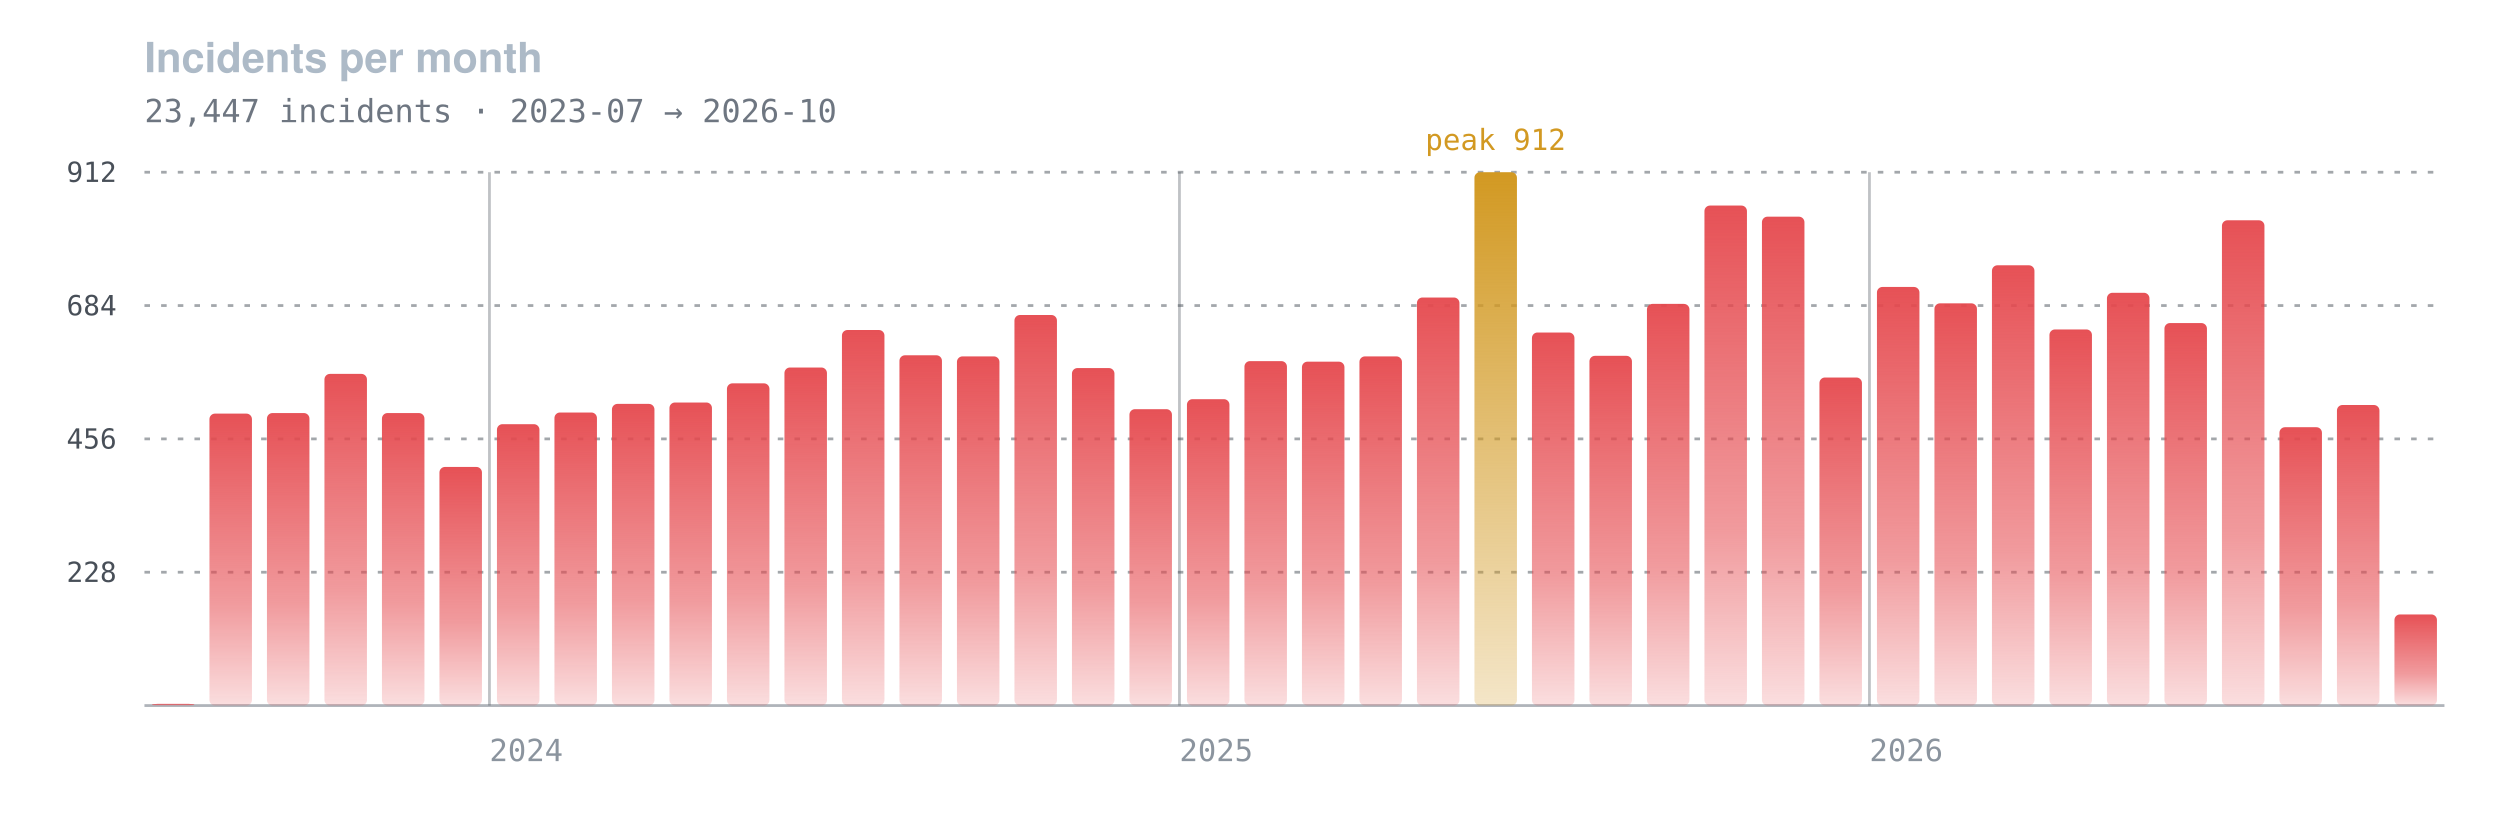
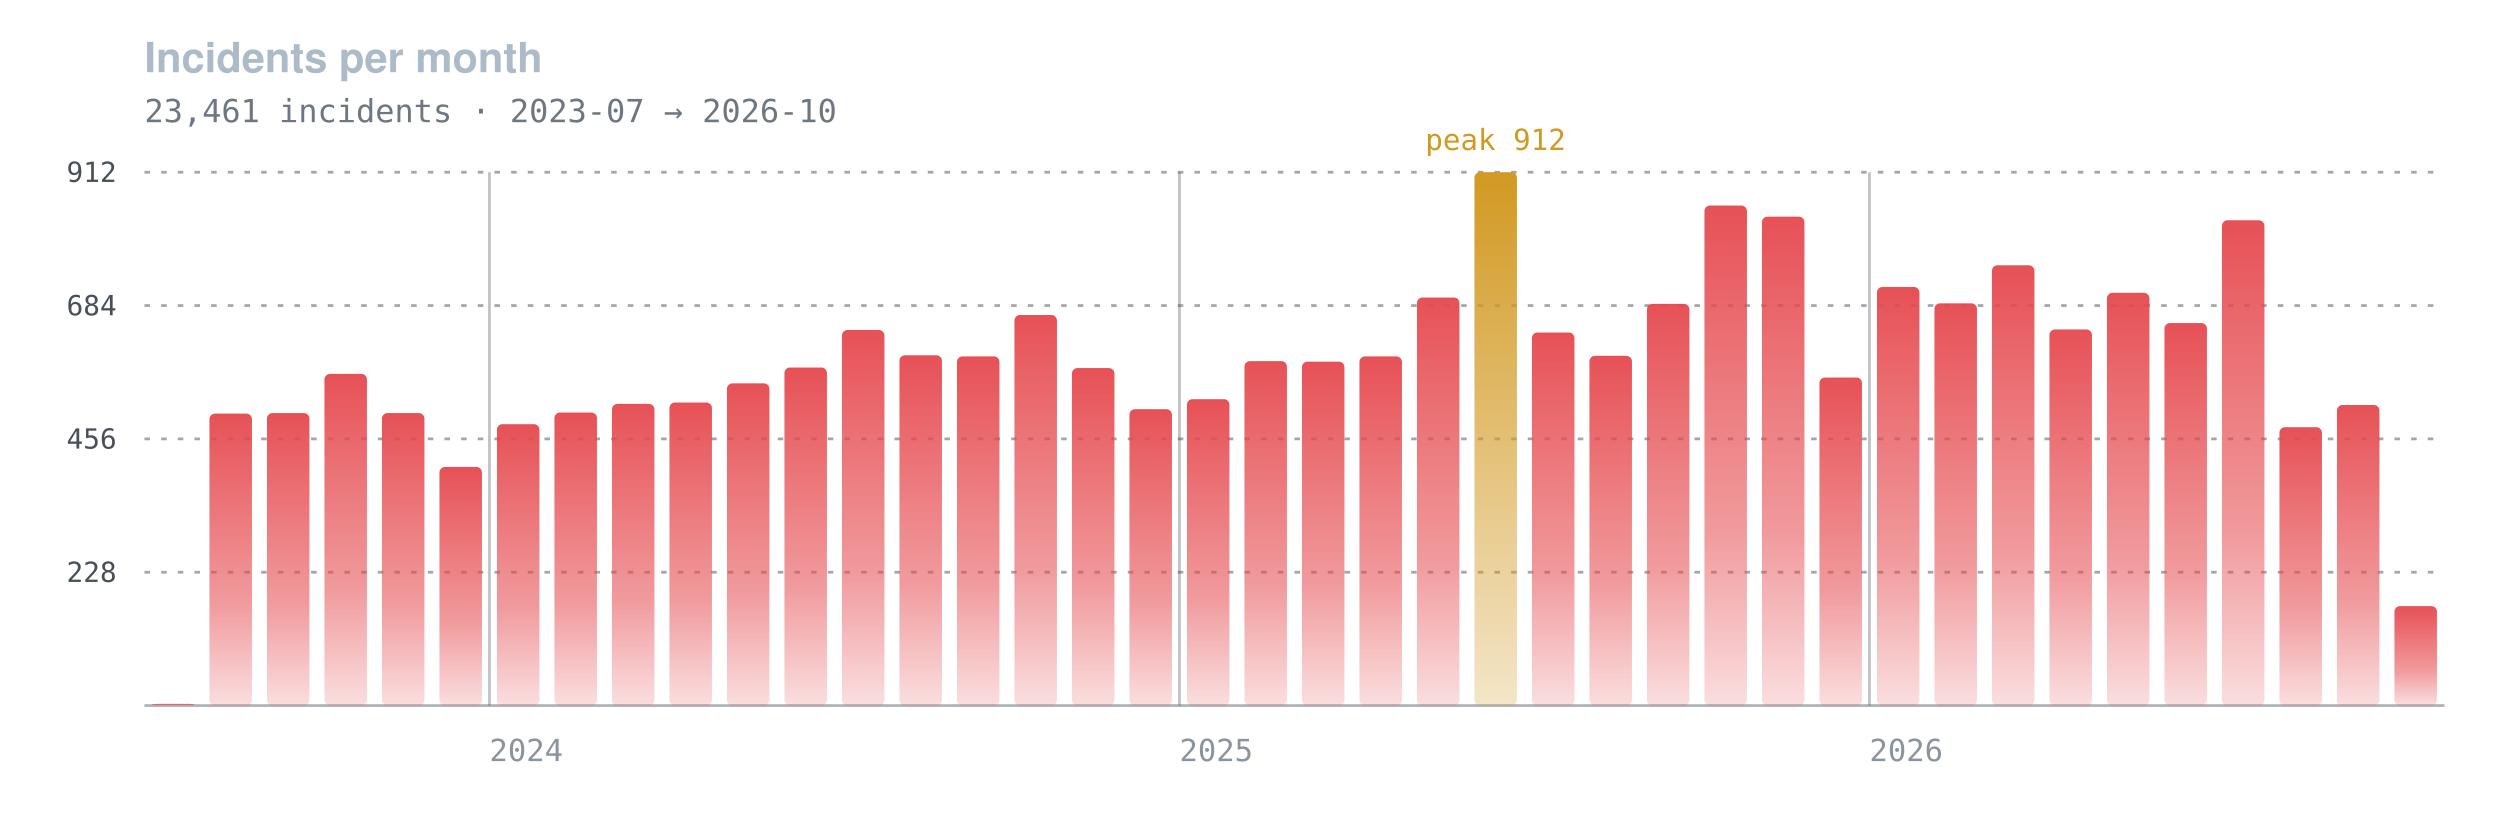
<svg xmlns="http://www.w3.org/2000/svg" viewBox="0 0 900 300" width="900" height="300" role="img">
  <defs>
    <linearGradient id="bg" x1="0" y1="0" x2="0" y2="1">
      <stop offset="0%" stop-color="#e5484d" stop-opacity="0.95" />
      <stop offset="65%" stop-color="#e5484d" stop-opacity="0.55" />
      <stop offset="100%" stop-color="#e5484d" stop-opacity="0.18" />
    </linearGradient>
    <linearGradient id="pk" x1="0" y1="0" x2="0" y2="1">
      <stop offset="0%" stop-color="#d29922" stop-opacity="1" />
      <stop offset="100%" stop-color="#d29922" stop-opacity="0.25" />
    </linearGradient>
  </defs>
  <text x="52" y="26" fill="#adbac7" font-size="15" font-family="-apple-system,BlinkMacSystemFont,Segoe UI,Helvetica,Arial,sans-serif" font-weight="600">Incidents per month</text>
-   <text x="52" y="44" fill="#6e7681" font-size="11.5" font-family="ui-monospace,SFMono-Regular,Menlo,Consolas,monospace">23,447 incidents · 2023-07 → 2026-10</text>
+   <text x="52" y="44" fill="#6e7681" font-size="11.5" font-family="ui-monospace,SFMono-Regular,Menlo,Consolas,monospace">23,461 incidents · 2023-07 → 2026-10</text>
  <line x1="52" y1="206.0" x2="880" y2="206.0" stroke="#484f58" stroke-width="1" stroke-dasharray="2 4" opacity="0.5" />
  <text x="42" y="209.5" fill="#484f58" font-size="10" font-family="ui-monospace,SFMono-Regular,Menlo,Consolas,monospace" text-anchor="end">228</text>
  <line x1="52" y1="158.0" x2="880" y2="158.0" stroke="#484f58" stroke-width="1" stroke-dasharray="2 4" opacity="0.5" />
  <text x="42" y="161.5" fill="#484f58" font-size="10" font-family="ui-monospace,SFMono-Regular,Menlo,Consolas,monospace" text-anchor="end">456</text>
  <line x1="52" y1="110.0" x2="880" y2="110.0" stroke="#484f58" stroke-width="1" stroke-dasharray="2 4" opacity="0.5" />
  <text x="42" y="113.5" fill="#484f58" font-size="10" font-family="ui-monospace,SFMono-Regular,Menlo,Consolas,monospace" text-anchor="end">684</text>
  <line x1="52" y1="62.0" x2="880" y2="62.0" stroke="#484f58" stroke-width="1" stroke-dasharray="2 4" opacity="0.5" />
  <text x="42" y="65.5" fill="#484f58" font-size="10" font-family="ui-monospace,SFMono-Regular,Menlo,Consolas,monospace" text-anchor="end">912</text>
  <line x1="52" y1="254" x2="880" y2="254" stroke="#6e7681" stroke-width="1" opacity="0.55" />
  <rect x="54.7" y="253.4" width="15.3" height="0.6" rx="2" fill="url(#bg)" />
  <rect x="75.4" y="148.9" width="15.3" height="105.1" rx="2" fill="url(#bg)" />
  <rect x="96.1" y="148.7" width="15.3" height="105.3" rx="2" fill="url(#bg)" />
  <rect x="116.8" y="134.6" width="15.3" height="119.4" rx="2" fill="url(#bg)" />
  <rect x="137.5" y="148.7" width="15.3" height="105.3" rx="2" fill="url(#bg)" />
  <rect x="158.2" y="168.1" width="15.3" height="85.9" rx="2" fill="url(#bg)" />
  <rect x="178.9" y="152.7" width="15.3" height="101.3" rx="2" fill="url(#bg)" />
  <line x1="176.2" y1="62" x2="176.2" y2="254" stroke="#484f58" stroke-width="1" opacity="0.35" />
  <text x="176.2" y="274" fill="#8b949e" font-size="11" font-family="ui-monospace,SFMono-Regular,Menlo,Consolas,monospace">2024</text>
  <rect x="199.6" y="148.5" width="15.3" height="105.5" rx="2" fill="url(#bg)" />
  <rect x="220.3" y="145.4" width="15.3" height="108.6" rx="2" fill="url(#bg)" />
  <rect x="241.0" y="144.9" width="15.3" height="109.1" rx="2" fill="url(#bg)" />
  <rect x="261.7" y="138.0" width="15.3" height="116.0" rx="2" fill="url(#bg)" />
  <rect x="282.4" y="132.3" width="15.3" height="121.7" rx="2" fill="url(#bg)" />
  <rect x="303.1" y="118.8" width="15.3" height="135.2" rx="2" fill="url(#bg)" />
  <rect x="323.8" y="127.9" width="15.3" height="126.1" rx="2" fill="url(#bg)" />
  <rect x="344.5" y="128.3" width="15.3" height="125.7" rx="2" fill="url(#bg)" />
  <rect x="365.2" y="113.4" width="15.3" height="140.6" rx="2" fill="url(#bg)" />
  <rect x="385.9" y="132.5" width="15.3" height="121.5" rx="2" fill="url(#bg)" />
  <rect x="406.6" y="147.3" width="15.3" height="106.7" rx="2" fill="url(#bg)" />
  <rect x="427.3" y="143.7" width="15.3" height="110.3" rx="2" fill="url(#bg)" />
  <line x1="424.6" y1="62" x2="424.6" y2="254" stroke="#484f58" stroke-width="1" opacity="0.35" />
  <text x="424.6" y="274" fill="#8b949e" font-size="11" font-family="ui-monospace,SFMono-Regular,Menlo,Consolas,monospace">2025</text>
  <rect x="448.0" y="130.0" width="15.3" height="124.0" rx="2" fill="url(#bg)" />
  <rect x="468.7" y="130.2" width="15.3" height="123.8" rx="2" fill="url(#bg)" />
  <rect x="489.4" y="128.3" width="15.3" height="125.7" rx="2" fill="url(#bg)" />
  <rect x="510.1" y="107.1" width="15.3" height="146.9" rx="2" fill="url(#bg)" />
  <rect x="530.8" y="62.0" width="15.3" height="192.0" rx="2" fill="url(#pk)" />
  <rect x="551.5" y="119.7" width="15.3" height="134.3" rx="2" fill="url(#bg)" />
  <rect x="572.2" y="128.1" width="15.3" height="125.9" rx="2" fill="url(#bg)" />
  <rect x="592.9" y="109.4" width="15.3" height="144.6" rx="2" fill="url(#bg)" />
  <rect x="613.6" y="74.0" width="15.3" height="180.0" rx="2" fill="url(#bg)" />
  <rect x="634.3" y="78.0" width="15.3" height="176.0" rx="2" fill="url(#bg)" />
  <rect x="655.0" y="135.9" width="15.3" height="118.1" rx="2" fill="url(#bg)" />
  <rect x="675.7" y="103.3" width="15.3" height="150.7" rx="2" fill="url(#bg)" />
  <line x1="673.0" y1="62" x2="673.0" y2="254" stroke="#484f58" stroke-width="1" opacity="0.35" />
  <text x="673.0" y="274" fill="#8b949e" font-size="11" font-family="ui-monospace,SFMono-Regular,Menlo,Consolas,monospace">2026</text>
  <rect x="696.4" y="109.2" width="15.3" height="144.8" rx="2" fill="url(#bg)" />
  <rect x="717.1" y="95.5" width="15.3" height="158.5" rx="2" fill="url(#bg)" />
  <rect x="737.8" y="118.6" width="15.3" height="135.4" rx="2" fill="url(#bg)" />
  <rect x="758.5" y="105.4" width="15.3" height="148.6" rx="2" fill="url(#bg)" />
  <rect x="779.2" y="116.3" width="15.3" height="137.7" rx="2" fill="url(#bg)" />
  <rect x="799.9" y="79.3" width="15.3" height="174.7" rx="2" fill="url(#bg)" />
  <rect x="820.6" y="153.8" width="15.3" height="100.2" rx="2" fill="url(#bg)" />
  <rect x="841.3" y="145.8" width="15.3" height="108.2" rx="2" fill="url(#bg)" />
-   <rect x="862.0" y="221.2" width="15.3" height="32.8" rx="2" fill="url(#bg)" />
+   <rect x="862.0" y="218.2" width="15.3" height="35.8" rx="2" fill="url(#bg)" />
  <text x="538.4" y="54.0" fill="#d29922" font-size="10.5" font-family="ui-monospace,SFMono-Regular,Menlo,Consolas,monospace" text-anchor="middle">peak 912</text>
</svg>
